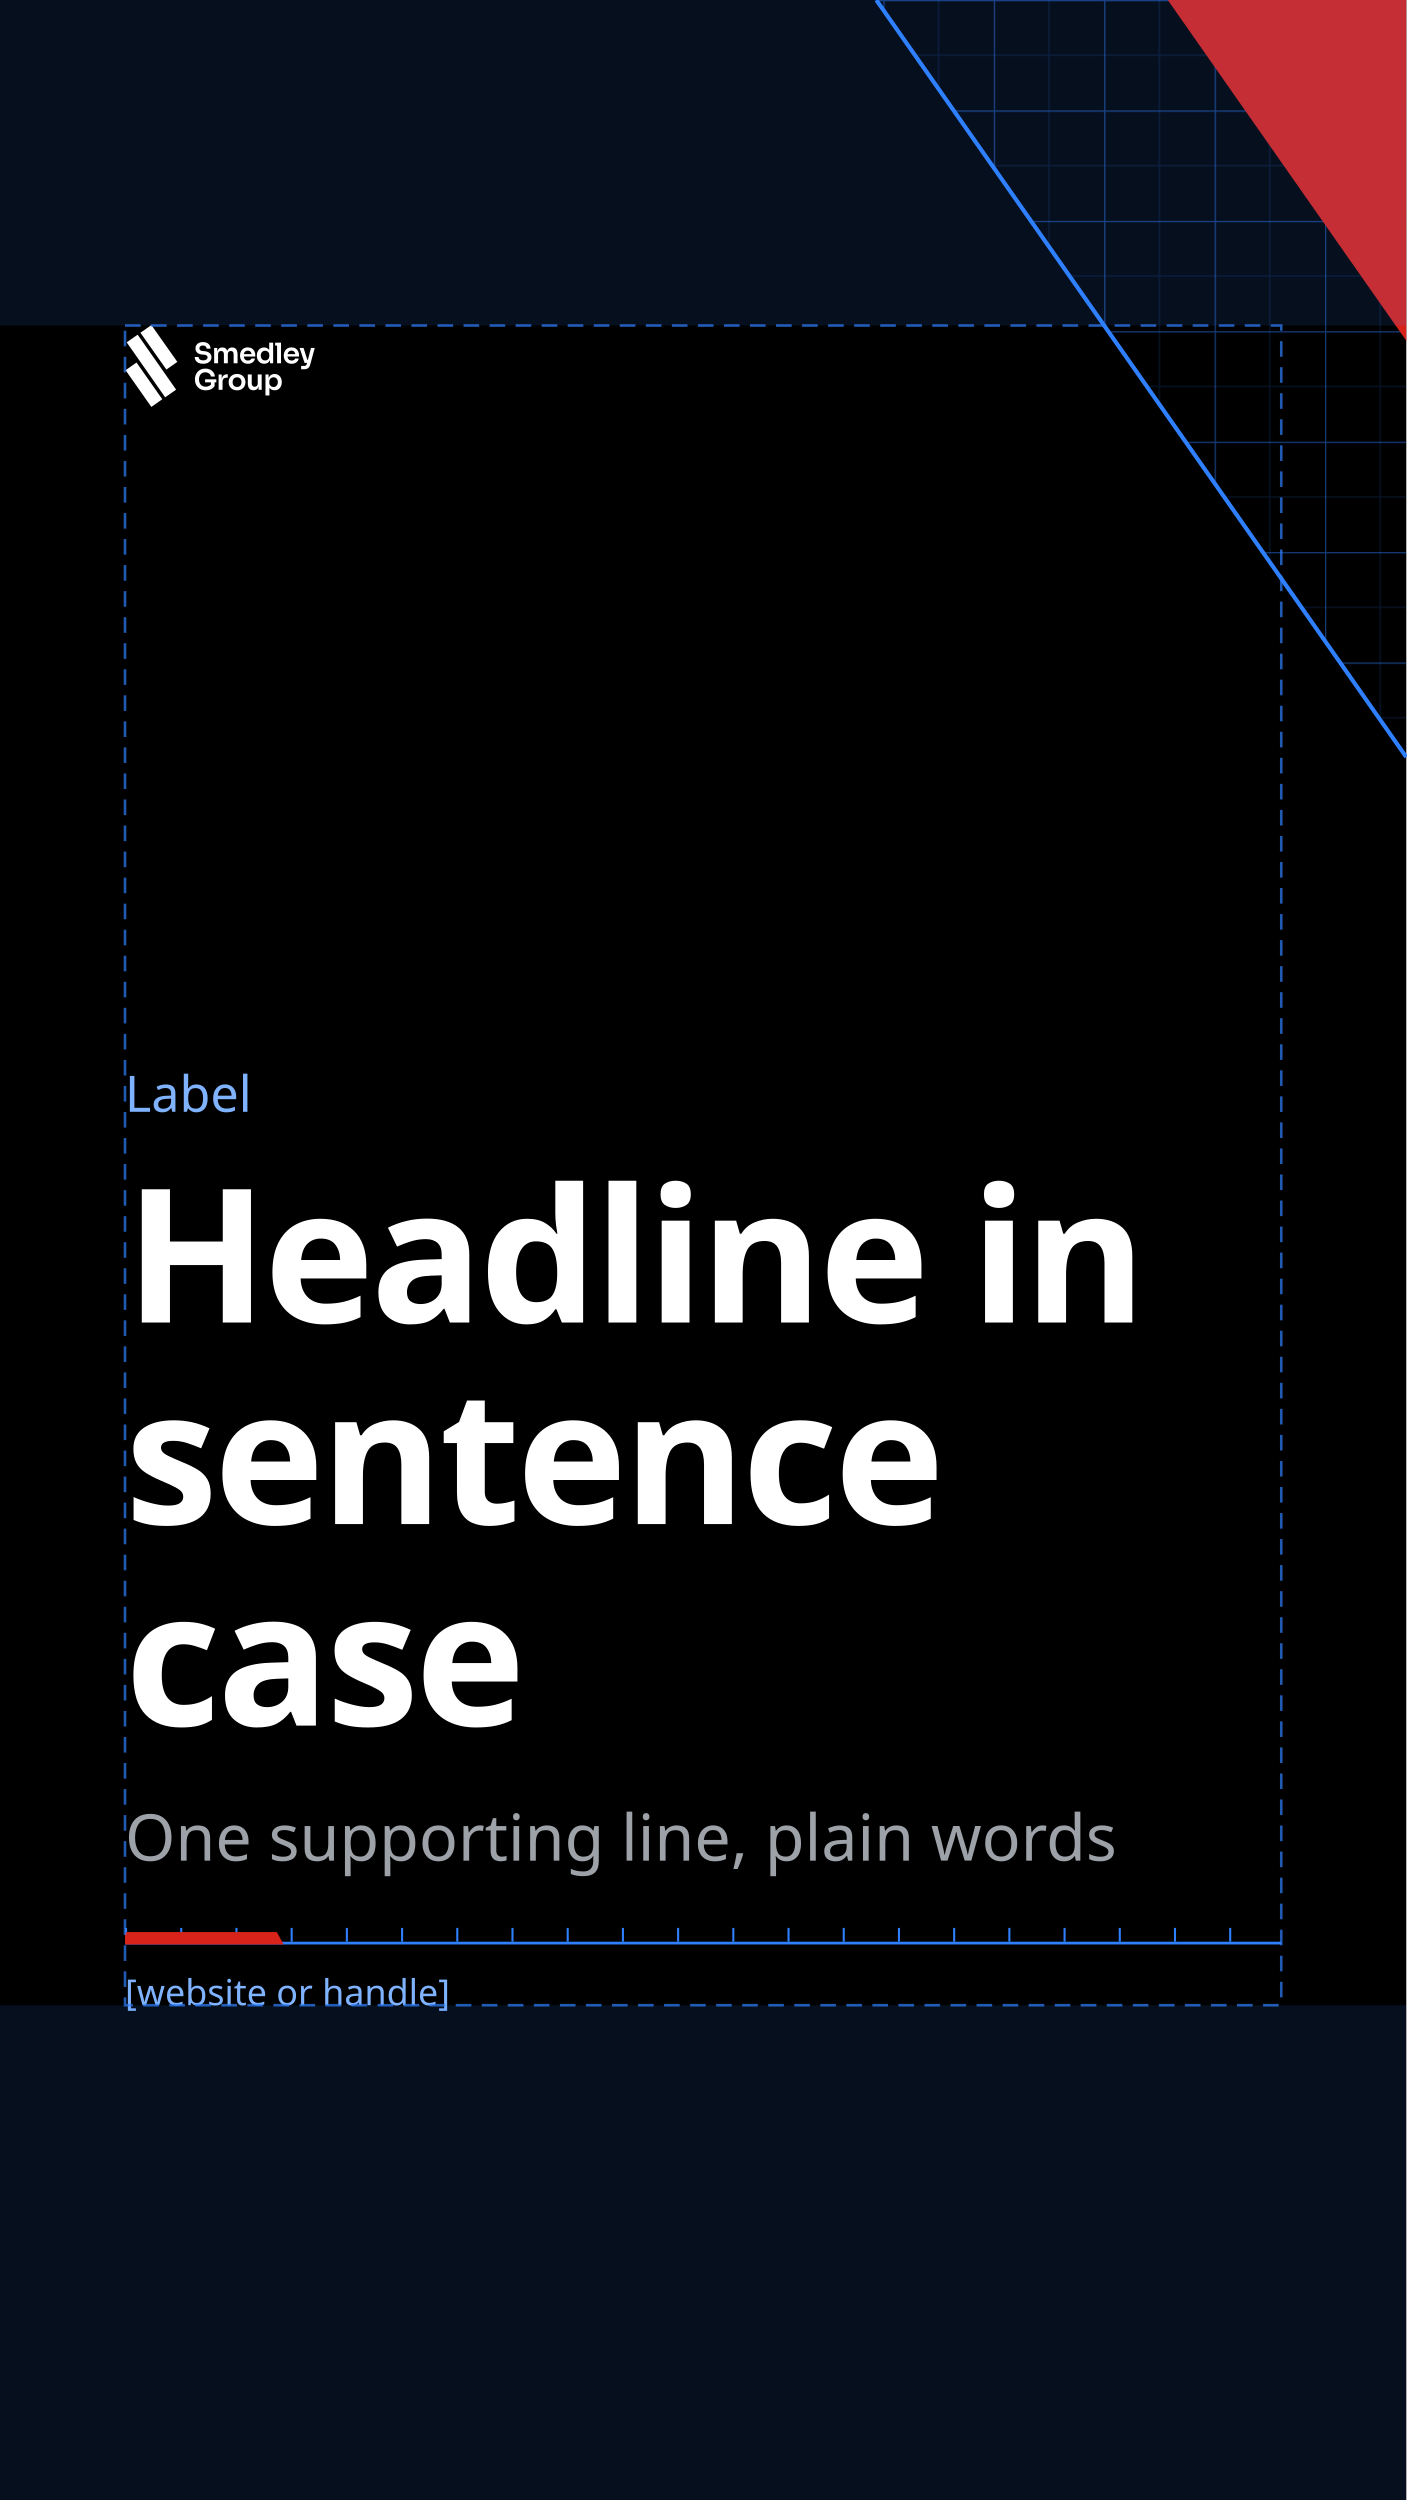
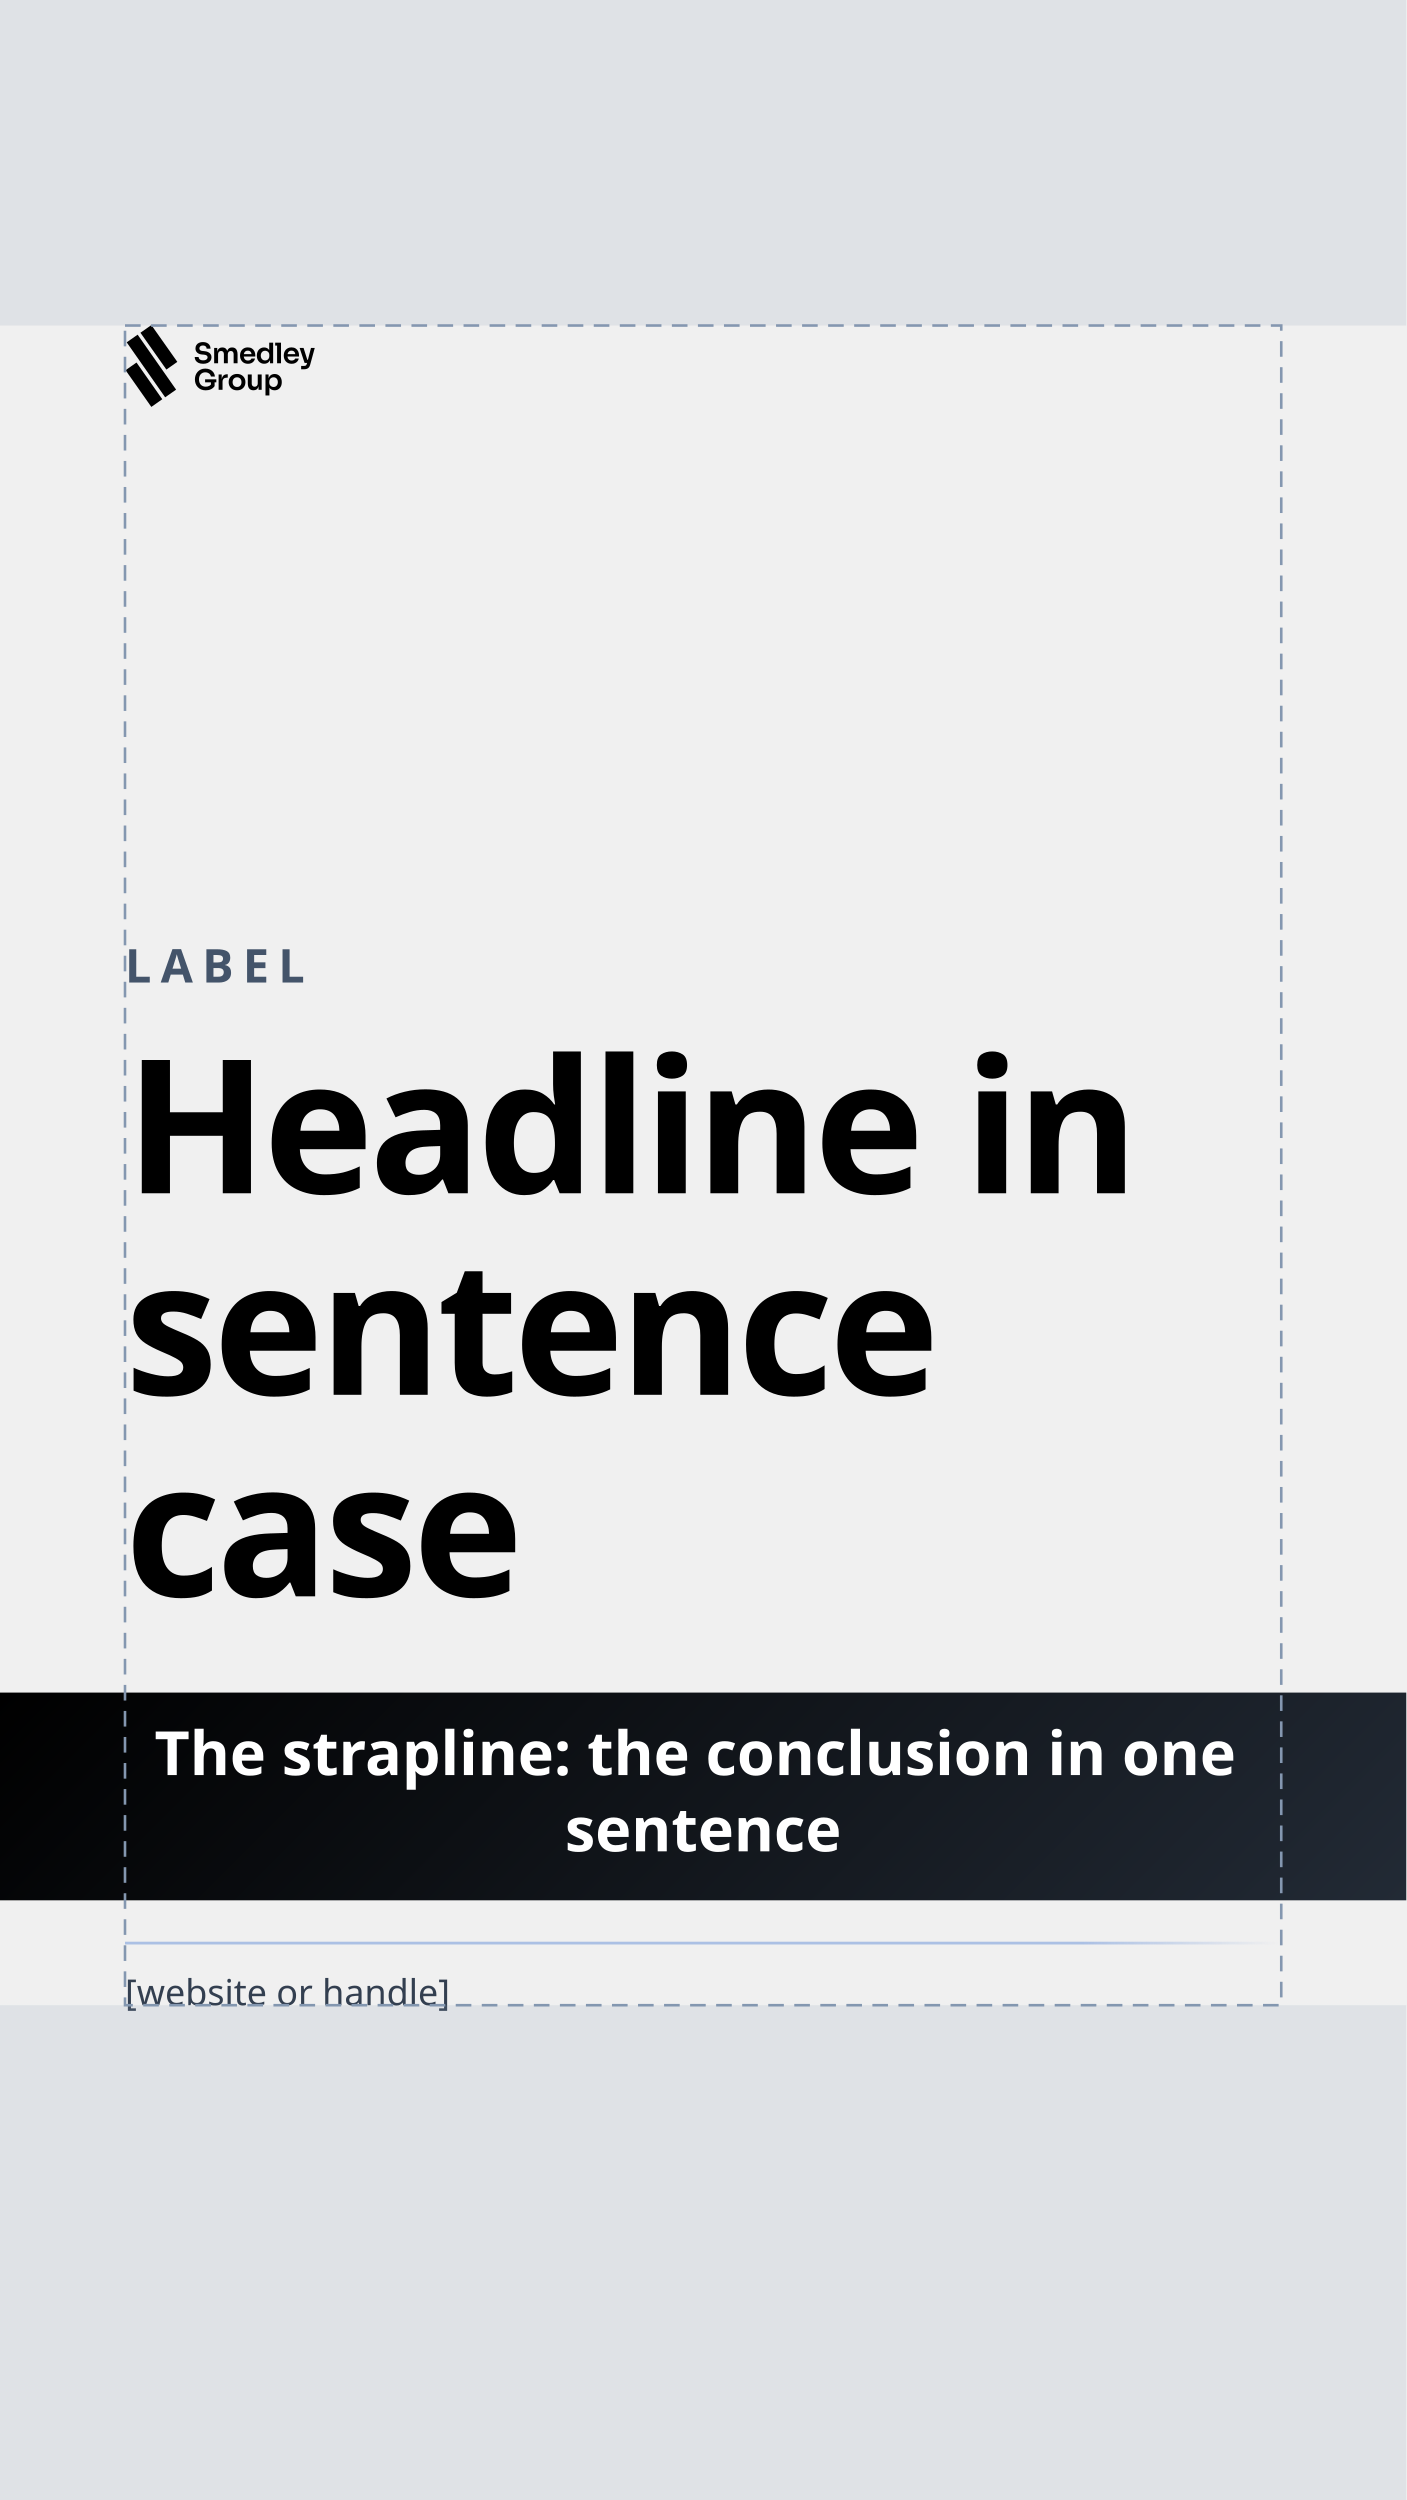
<svg xmlns="http://www.w3.org/2000/svg" viewBox="0 0 1080 1920" width="1080" height="1920">
  <defs>
-     <pattern id="sg" width="84.8" height="84.8" patternUnits="userSpaceOnUse">
-       <path d="M84.8 0H0V84.8" fill="none" stroke="rgba(47,128,255,.45)" stroke-width="2" />
-       <path d="M42.4 0V84.8M0 42.4H84.8" fill="none" stroke="rgba(47,128,255,.16)" stroke-width="1" />
-     </pattern>
+     <linearGradient id="edge" x1="0" y1="0" x2="0" y2="1">
+       <stop offset="0" stop-color="#8497B0" />
+       <stop offset=".53" stop-color="#ABC0E4" />
+       <stop offset="1" stop-color="#333F50" />
+     </linearGradient>
+     <linearGradient id="fade" x1="0" y1="0" x2="1" y2="0">
+       <stop offset="0" stop-color="#ABC0E4" />
+       <stop offset=".83" stop-color="#ABC0E4" />
+       <stop offset="1" stop-color="#ABC0E4" stop-opacity="0" />
+     </linearGradient>
+     <linearGradient id="sf0" gradientUnits="userSpaceOnUse" x1="0" y1="1299.91" x2="619.765" y2="1919.675">
+       <stop offset="0" stop-color="#000000" />
+       <stop offset="1" stop-color="#222A35" />
+     </linearGradient>
  </defs>
-   <rect width="1080" height="1920" fill="#000000" />
-   <polygon points="673,0 1080,0 1080,581.429" fill="url(#sg)" />
-   <line x1="673" y1="0" x2="1080" y2="581.429" stroke="#2F80FF" stroke-width="3.18" />
-   <polygon points="896.85,0 1080,0 1080,261.643" fill="#D8231A" />
+   <rect width="1080" height="1920" fill="#F0F0F0" />
  <svg x="96" y="250" width="146.743" height="63.6" viewBox="-0.90 -1.00 203.04 88.00">
-     <g style="color:#FFFFFF" fill="#FFFFFF">
+     <g style="color:#000000" fill="#000000">
      <g stroke="currentColor" stroke-width="14.2">
        <line x1="21.31" y1="2.59" x2="48.89" y2="41.71" />
        <line x1="6.71" y1="12.79" x2="47.59" y2="71.21" />
        <line x1="5.51" y1="42.39" x2="32.89" y2="81.41" />
      </g>
      <path d="M82.17 39.67Q79.26 39.67 77.265 38.74Q75.27 37.81 74.22 36.175Q73.17 34.54 73.17 32.47H77.34Q77.34 33.34 77.82 34.165Q78.3 34.99 79.365 35.5Q80.43 36.01 82.17 36.01Q83.73 36.01 84.78 35.56Q85.83 35.11 86.34 34.375Q86.85 33.64 86.85 32.71Q86.85 31.54 85.86 30.835Q84.87 30.13 82.8 29.95L80.88 29.8Q77.73 29.53 75.855 27.835Q73.98 26.14 73.98 23.35Q73.98 21.25 74.97 19.735Q75.96 18.22 77.745 17.395Q79.53 16.57 81.93 16.57Q84.42 16.57 86.22 17.44Q88.02 18.31 89.01 19.885Q90.0 21.46 90.0 23.59H85.83Q85.83 22.69 85.395 21.925Q84.96 21.16 84.105 20.695Q83.25 20.23 81.93 20.23Q80.67 20.23 79.83 20.65Q78.99 21.07 78.57 21.79Q78.15 22.51 78.15 23.35Q78.15 24.37 78.9 25.135Q79.65 25.9 81.27 26.02L83.19 26.2Q85.53 26.38 87.3 27.19Q89.07 28.0 90.045 29.38Q91.02 30.76 91.02 32.71Q91.02 34.78 89.94 36.355Q88.86 37.93 86.865 38.8Q84.87 39.67 82.17 39.67ZM93.84 39.1V22.81H97.14V29.8H96.84Q96.84 27.34 97.47 25.675Q98.1 24.01 99.345 23.155Q100.59 22.3 102.45 22.3H102.63Q104.52 22.3 105.765 23.155Q107.01 24.01 107.625 25.675Q108.24 27.34 108.24 29.8H107.19Q107.19 27.34 107.835 25.675Q108.48 24.01 109.725 23.155Q110.97 22.3 112.83 22.3H113.01Q114.9 22.3 116.16 23.155Q117.42 24.01 118.065 25.675Q118.71 27.34 118.71 29.8V39.1H114.54V29.41Q114.54 27.88 113.76 26.965Q112.98 26.05 111.54 26.05Q110.1 26.05 109.23 26.995Q108.36 27.94 108.36 29.53V39.1H104.19V29.41Q104.19 27.88 103.41 26.965Q102.63 26.05 101.19 26.05Q99.75 26.05 98.88 26.995Q98.01 27.94 98.01 29.53V39.1ZM129.72 39.67Q127.62 39.67 126.045 38.95Q124.47 38.23 123.435 37.015Q122.4 35.8 121.875 34.3Q121.35 32.8 121.35 31.24V30.67Q121.35 29.05 121.875 27.535Q122.4 26.02 123.435 24.835Q124.47 23.65 126.0 22.945Q127.53 22.24 129.54 22.24Q132.18 22.24 133.965 23.395Q135.75 24.55 136.65 26.425Q137.55 28.3 137.55 30.46V31.96H123.12V29.41H134.94L133.65 30.67Q133.65 29.11 133.2 28.0Q132.75 26.89 131.835 26.29Q130.92 25.69 129.54 25.69Q128.16 25.69 127.2 26.32Q126.24 26.95 125.745 28.135Q125.25 29.32 125.25 30.97Q125.25 32.5 125.73 33.685Q126.21 34.87 127.2 35.545Q128.19 36.22 129.72 36.22Q131.25 36.22 132.21 35.605Q133.17 34.99 133.44 34.09H137.28Q136.92 35.77 135.9 37.03Q134.88 38.29 133.305 38.98Q131.73 39.67 129.72 39.67ZM147.03 39.64Q145.32 39.64 143.88 39.01Q142.44 38.38 141.39 37.24Q140.34 36.1 139.77 34.585Q139.2 33.07 139.2 31.3V30.67Q139.2 28.93 139.755 27.4Q140.31 25.87 141.315 24.73Q142.32 23.59 143.745 22.945Q145.17 22.3 146.91 22.3Q148.83 22.3 150.285 23.125Q151.74 23.95 152.61 25.6Q153.48 27.25 153.57 29.74L152.34 28.3V17.2H156.51V39.1H153.21V32.17H153.93Q153.84 34.66 152.91 36.325Q151.98 37.99 150.465 38.815Q148.95 39.64 147.03 39.64ZM147.96 36.13Q149.19 36.13 150.21 35.575Q151.23 35.02 151.845 33.955Q152.46 32.89 152.46 31.45V30.25Q152.46 28.81 151.83 27.835Q151.2 26.86 150.18 26.335Q149.16 25.81 147.96 25.81Q146.61 25.81 145.575 26.455Q144.54 27.1 143.955 28.27Q143.37 29.44 143.37 31.0Q143.37 32.56 143.97 33.715Q144.57 34.87 145.605 35.5Q146.64 36.13 147.96 36.13ZM160.71 39.1V17.2H164.88V39.1ZM158.67 20.32V17.2H164.88V20.32ZM176.19 39.67Q174.09 39.67 172.515 38.95Q170.94 38.23 169.905 37.015Q168.87 35.8 168.345 34.3Q167.82 32.8 167.82 31.24V30.67Q167.82 29.05 168.345 27.535Q168.87 26.02 169.905 24.835Q170.94 23.65 172.47 22.945Q174.0 22.24 176.01 22.24Q178.65 22.24 180.435 23.395Q182.22 24.55 183.12 26.425Q184.02 28.3 184.02 30.46V31.96H169.59V29.41H181.41L180.12 30.67Q180.12 29.11 179.67 28.0Q179.22 26.89 178.305 26.29Q177.39 25.69 176.01 25.69Q174.63 25.69 173.67 26.32Q172.71 26.95 172.215 28.135Q171.72 29.32 171.72 30.97Q171.72 32.5 172.2 33.685Q172.68 34.87 173.67 35.545Q174.66 36.22 176.19 36.22Q177.72 36.22 178.68 35.605Q179.64 34.99 179.91 34.09H183.75Q183.39 35.77 182.37 37.03Q181.35 38.29 179.775 38.98Q178.2 39.67 176.19 39.67ZM186.27 45.52V41.95H189.33Q190.2 41.95 190.785 41.725Q191.37 41.5 191.76 41.005Q192.15 40.51 192.36 39.64L196.74 22.81H200.73L195.9 40.54Q195.42 42.37 194.55 43.465Q193.68 44.56 192.315 45.04Q190.95 45.52 188.94 45.52ZM191.34 38.74V35.44H194.82V38.74ZM189.93 38.74 184.65 22.81H188.85L193.86 38.74Z" />
      <path d="M84.9 67.87Q82.08 67.87 79.935 66.925Q77.79 65.98 76.335 64.375Q74.88 62.77 74.145 60.745Q73.41 58.72 73.41 56.53V55.87Q73.41 53.8 74.13 51.82Q74.85 49.84 76.245 48.25Q77.64 46.66 79.695 45.715Q81.75 44.77 84.42 44.77Q87.3 44.77 89.52 45.835Q91.74 46.9 93.09 48.805Q94.44 50.71 94.68 53.23H90.39Q90.18 51.82 89.34 50.815Q88.5 49.81 87.225 49.27Q85.95 48.73 84.42 48.73Q82.89 48.73 81.645 49.27Q80.4 49.81 79.53 50.8Q78.66 51.79 78.195 53.17Q77.73 54.55 77.73 56.23Q77.73 58.06 78.24 59.5Q78.75 60.94 79.68 61.945Q80.61 62.95 81.93 63.475Q83.25 64.0 84.9 64.0Q87.09 64.0 88.74 63.085Q90.39 62.17 91.14 60.7L90.39 64.15V58.51H94.32V63.37Q92.91 65.5 90.48 66.685Q88.05 67.87 84.9 67.87ZM84.21 59.35V56.17H96.15V59.35ZM98.58 67.3V51.01H101.88V57.91H101.79Q101.79 54.4 103.29 52.6Q104.79 50.8 107.7 50.8H108.3V54.43H107.16Q105.06 54.43 103.905 55.555Q102.75 56.68 102.75 58.81V67.3ZM118.17 67.87Q116.01 67.87 114.36 67.18Q112.71 66.49 111.57 65.305Q110.43 64.12 109.845 62.62Q109.26 61.12 109.26 59.5V58.87Q109.26 57.19 109.875 55.675Q110.49 54.16 111.645 52.975Q112.8 51.79 114.45 51.115Q116.1 50.44 118.17 50.44Q120.24 50.44 121.89 51.115Q123.54 51.79 124.695 52.975Q125.85 54.16 126.45 55.675Q127.05 57.19 127.05 58.87V59.5Q127.05 61.12 126.465 62.62Q125.88 64.12 124.74 65.305Q123.6 66.49 121.95 67.18Q120.3 67.87 118.17 67.87ZM118.17 64.3Q119.7 64.3 120.75 63.625Q121.8 62.95 122.34 61.795Q122.88 60.64 122.88 59.17Q122.88 57.67 122.325 56.515Q121.77 55.36 120.705 54.685Q119.64 54.01 118.17 54.01Q116.7 54.01 115.635 54.685Q114.57 55.36 114.0 56.515Q113.43 57.67 113.43 59.17Q113.43 60.64 113.985 61.795Q114.54 62.95 115.59 63.625Q116.64 64.3 118.17 64.3ZM135.51 67.81Q132.69 67.81 131.145 65.95Q129.6 64.09 129.6 60.43V50.98H133.77V60.79Q133.77 62.29 134.61 63.175Q135.45 64.06 136.89 64.06Q138.33 64.06 139.245 63.13Q140.16 62.2 140.16 60.61V50.98H144.33V67.3H141.03V60.37H141.36Q141.36 62.83 140.73 64.48Q140.1 66.13 138.84 66.97Q137.58 67.81 135.69 67.81ZM148.38 73.3V51.01H151.68V58.03L151.17 58.0Q151.29 55.51 152.205 53.83Q153.12 52.15 154.65 51.325Q156.18 50.5 158.07 50.5Q159.81 50.5 161.205 51.13Q162.6 51.76 163.605 52.9Q164.61 54.04 165.15 55.555Q165.69 57.07 165.69 58.81V59.44Q165.69 61.21 165.165 62.725Q164.64 64.24 163.635 65.395Q162.63 66.55 161.22 67.195Q159.81 67.84 158.07 67.84Q156.24 67.84 154.725 67.075Q153.21 66.31 152.28 64.705Q151.35 63.1 151.23 60.55L152.55 62.56V73.3ZM157.02 64.33Q158.37 64.33 159.375 63.67Q160.38 63.01 160.95 61.825Q161.52 60.64 161.52 59.14Q161.52 57.58 160.95 56.44Q160.38 55.3 159.375 54.655Q158.37 54.01 157.02 54.01Q155.79 54.01 154.755 54.55Q153.72 55.09 153.075 56.14Q152.43 57.19 152.43 58.66V59.86Q152.43 61.27 153.09 62.26Q153.75 63.25 154.8 63.79Q155.85 64.33 157.02 64.33Z" />
    </g>
  </svg>
-   <rect x="96" y="1491.24" width="888" height="2.12" fill="#2F80FF" />
-   <rect x="96" y="1480.64" width="1.59" height="10.6" fill="#2F80FF" />
-   <rect x="138.4" y="1480.64" width="1.59" height="10.6" fill="#2F80FF" />
-   <rect x="180.8" y="1480.64" width="1.59" height="10.6" fill="#2F80FF" />
-   <rect x="223.2" y="1480.64" width="1.59" height="10.6" fill="#2F80FF" />
-   <rect x="265.6" y="1480.64" width="1.59" height="10.6" fill="#2F80FF" />
-   <rect x="308" y="1480.64" width="1.59" height="10.6" fill="#2F80FF" />
-   <rect x="350.4" y="1480.64" width="1.59" height="10.6" fill="#2F80FF" />
-   <rect x="392.8" y="1480.64" width="1.59" height="10.6" fill="#2F80FF" />
-   <rect x="435.2" y="1480.64" width="1.59" height="10.6" fill="#2F80FF" />
-   <rect x="477.6" y="1480.64" width="1.59" height="10.6" fill="#2F80FF" />
-   <rect x="520" y="1480.64" width="1.59" height="10.6" fill="#2F80FF" />
-   <rect x="562.4" y="1480.64" width="1.59" height="10.6" fill="#2F80FF" />
-   <rect x="604.8" y="1480.64" width="1.59" height="10.6" fill="#2F80FF" />
-   <rect x="647.2" y="1480.64" width="1.59" height="10.6" fill="#2F80FF" />
-   <rect x="689.6" y="1480.64" width="1.59" height="10.6" fill="#2F80FF" />
-   <rect x="732" y="1480.64" width="1.59" height="10.6" fill="#2F80FF" />
-   <rect x="774.4" y="1480.64" width="1.59" height="10.6" fill="#2F80FF" />
-   <rect x="816.8" y="1480.64" width="1.59" height="10.6" fill="#2F80FF" />
-   <rect x="859.2" y="1480.64" width="1.59" height="10.6" fill="#2F80FF" />
-   <rect x="901.6" y="1480.64" width="1.59" height="10.6" fill="#2F80FF" />
-   <rect x="944" y="1480.64" width="1.59" height="10.6" fill="#2F80FF" />
-   <polygon points="96,1483.82 212.6,1483.82 217.794,1493.36 96,1493.36" fill="#D8231A" />
-   <text x="96" y="1540" font-size="27.56" font-family="IBM Plex Mono" font-weight="400" fill="#7FB2FF">[website or handle]</text>
-   <text x="96" y="853.875" font-size="38.584" font-family="IBM Plex Mono" font-weight="400" fill="#7FB2FF">Label</text>
-   <text x="96" y="1015.707" font-size="143.312" text-anchor="start" font-family="Sora" font-weight="600" fill="#FFFFFF" letter-spacing="-0.02em">
+   <rect x="96" y="1491.24" width="888" height="2.12" rx="0" fill="url(#fade)" />
+   <text x="96" y="1540" font-size="27.56" font-family="Sora" font-weight="400" fill="#333F50">[website or handle]</text>
+   <rect x="0" y="1299.91" width="1080" height="159.53" rx="0" fill="url(#sf0)" />
+   <text x="540" y="1363.277" font-size="46.852" text-anchor="middle" font-family="Sora" font-weight="600" fill="#FFFFFF">
+     <tspan x="540" dy="0">The strapline: the conclusion in one</tspan>
+     <tspan x="540" dy="58.565">sentence</tspan>
+   </text>
+   <text x="96" y="754.595" font-size="35.828" font-family="Sora" font-weight="600" letter-spacing="0.2em" fill="#44546A">LABEL</text>
+   <text x="96" y="916.427" font-size="143.312" text-anchor="start" font-family="Sora" font-weight="600" fill="#000000" letter-spacing="-0.024em">
    <tspan x="96" dy="0">Headline in</tspan>
    <tspan x="96" dy="154.777">sentence</tspan>
    <tspan x="96" dy="154.777">case</tspan>
  </text>
-   <text x="96" y="1428.997" font-size="49.608" text-anchor="start" font-family="Sora" font-weight="300" fill="#9DA1A8">
-     <tspan x="96" dy="0">One supporting line, plain words</tspan>
-   </text>
  <g id="guides">
-     <rect x="96" y="250" width="888" height="1290" fill="none" stroke="#2F80FF" stroke-width="2" stroke-dasharray="12 8" opacity=".7" />
-     <rect width="1080" height="250" fill="#2F80FF" opacity=".12" />
-     <rect y="1540" width="1080" height="380" fill="#2F80FF" opacity=".12" />
+     <rect x="96" y="250" width="888" height="1290" fill="none" stroke="#8497B0" stroke-width="2" stroke-dasharray="12 8" />
+     <rect width="1080" height="250" fill="#8497B0" opacity=".16" />
+     <rect y="1540" width="1080" height="380" fill="#8497B0" opacity=".16" />
  </g>
</svg>
